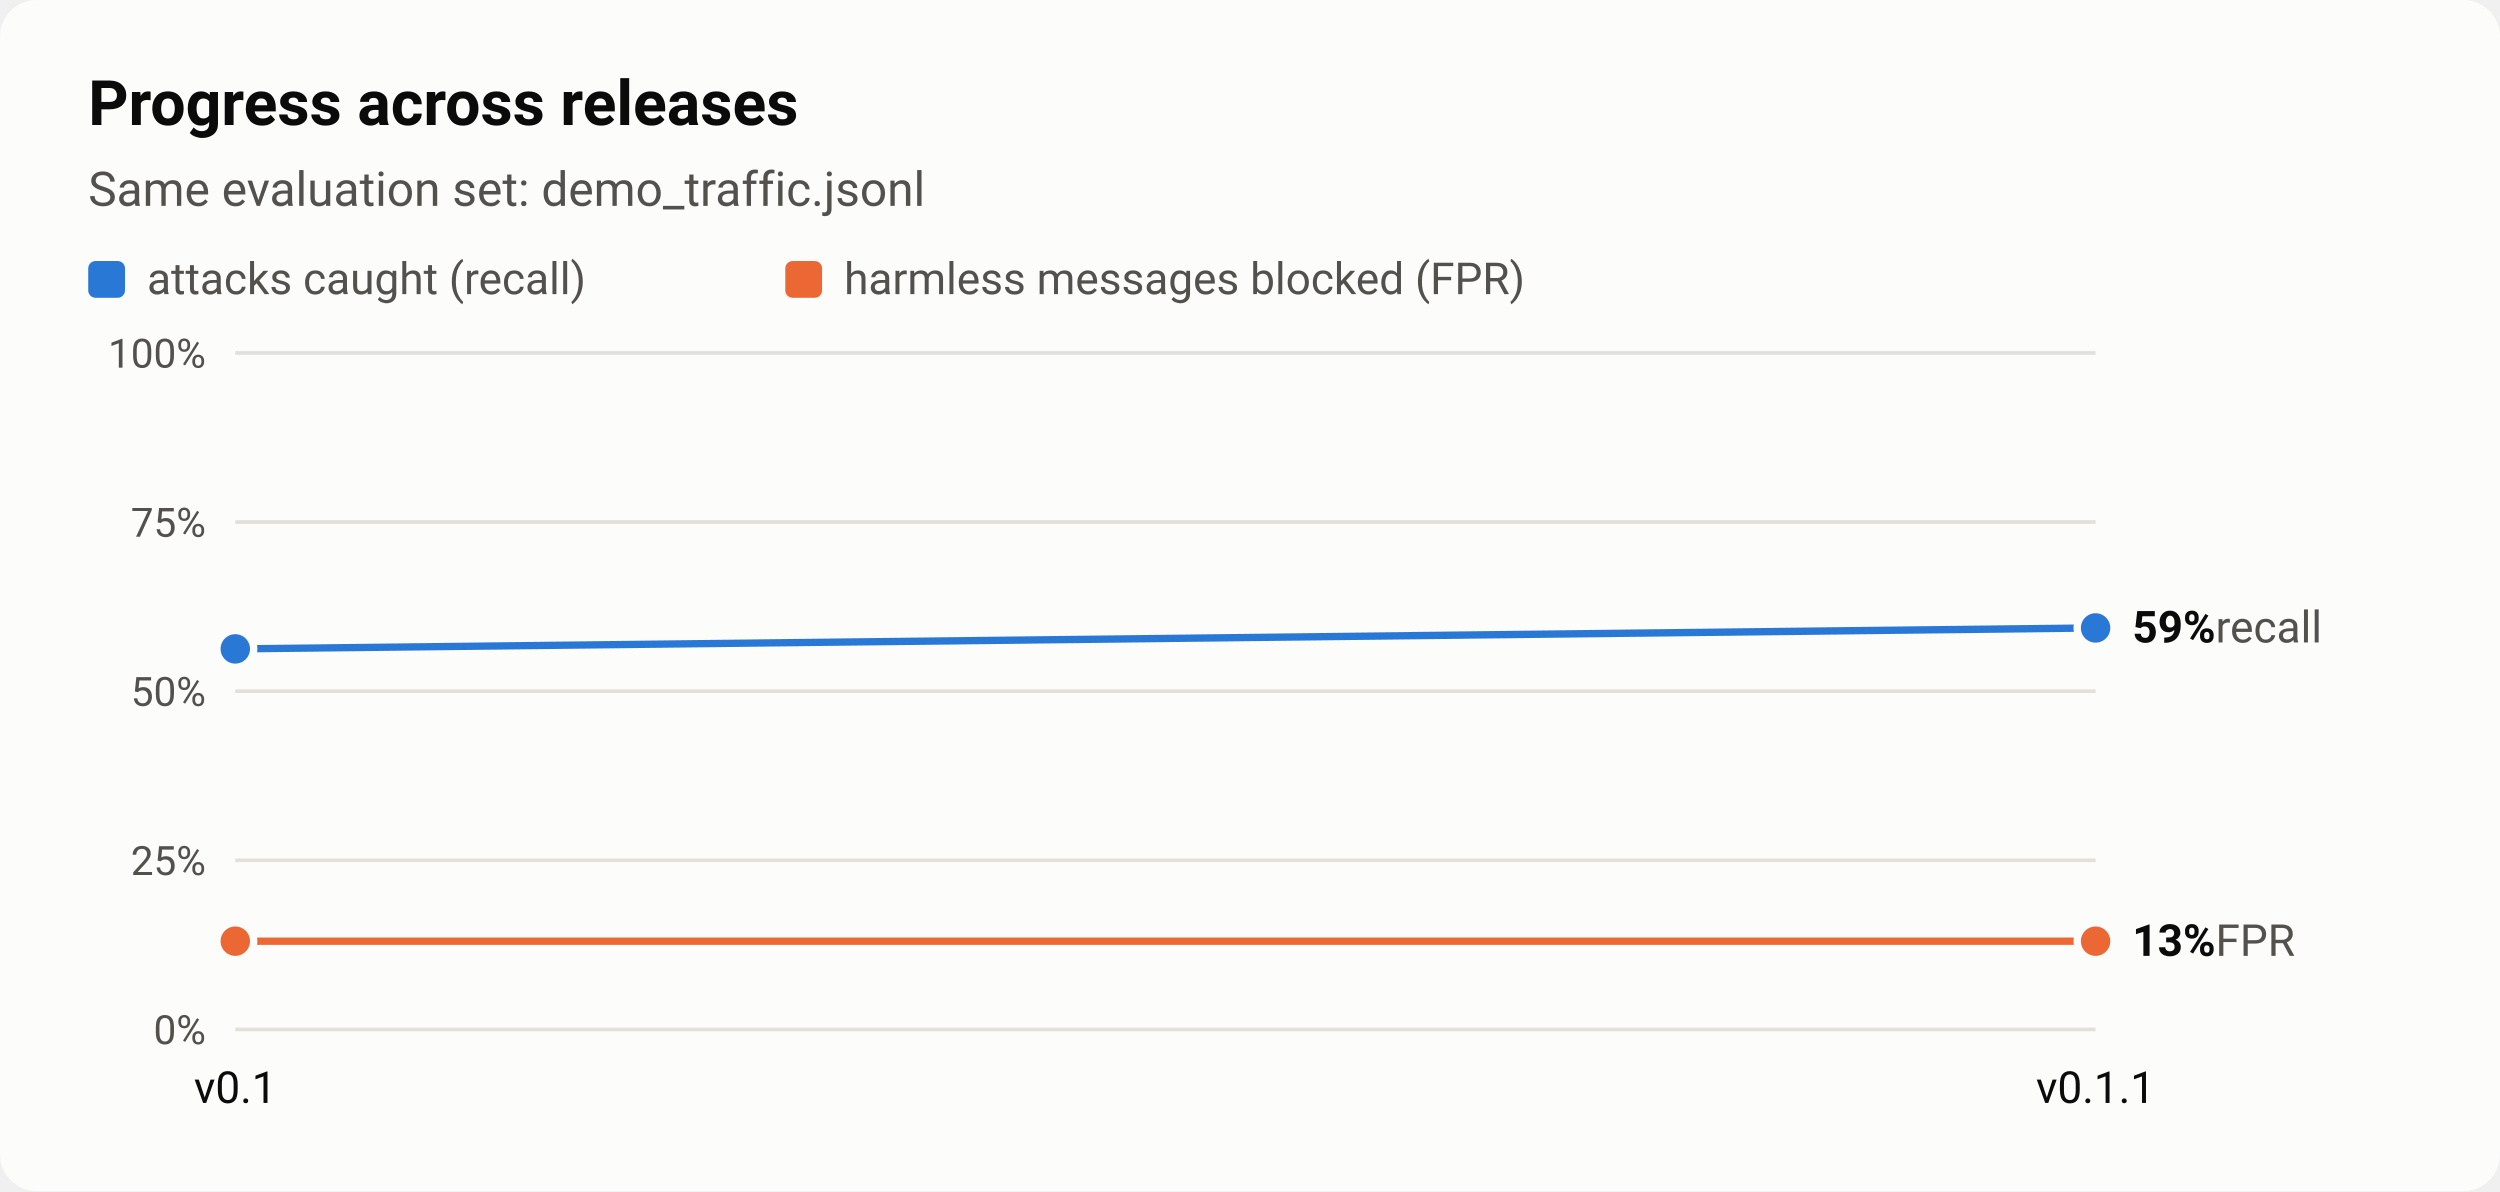
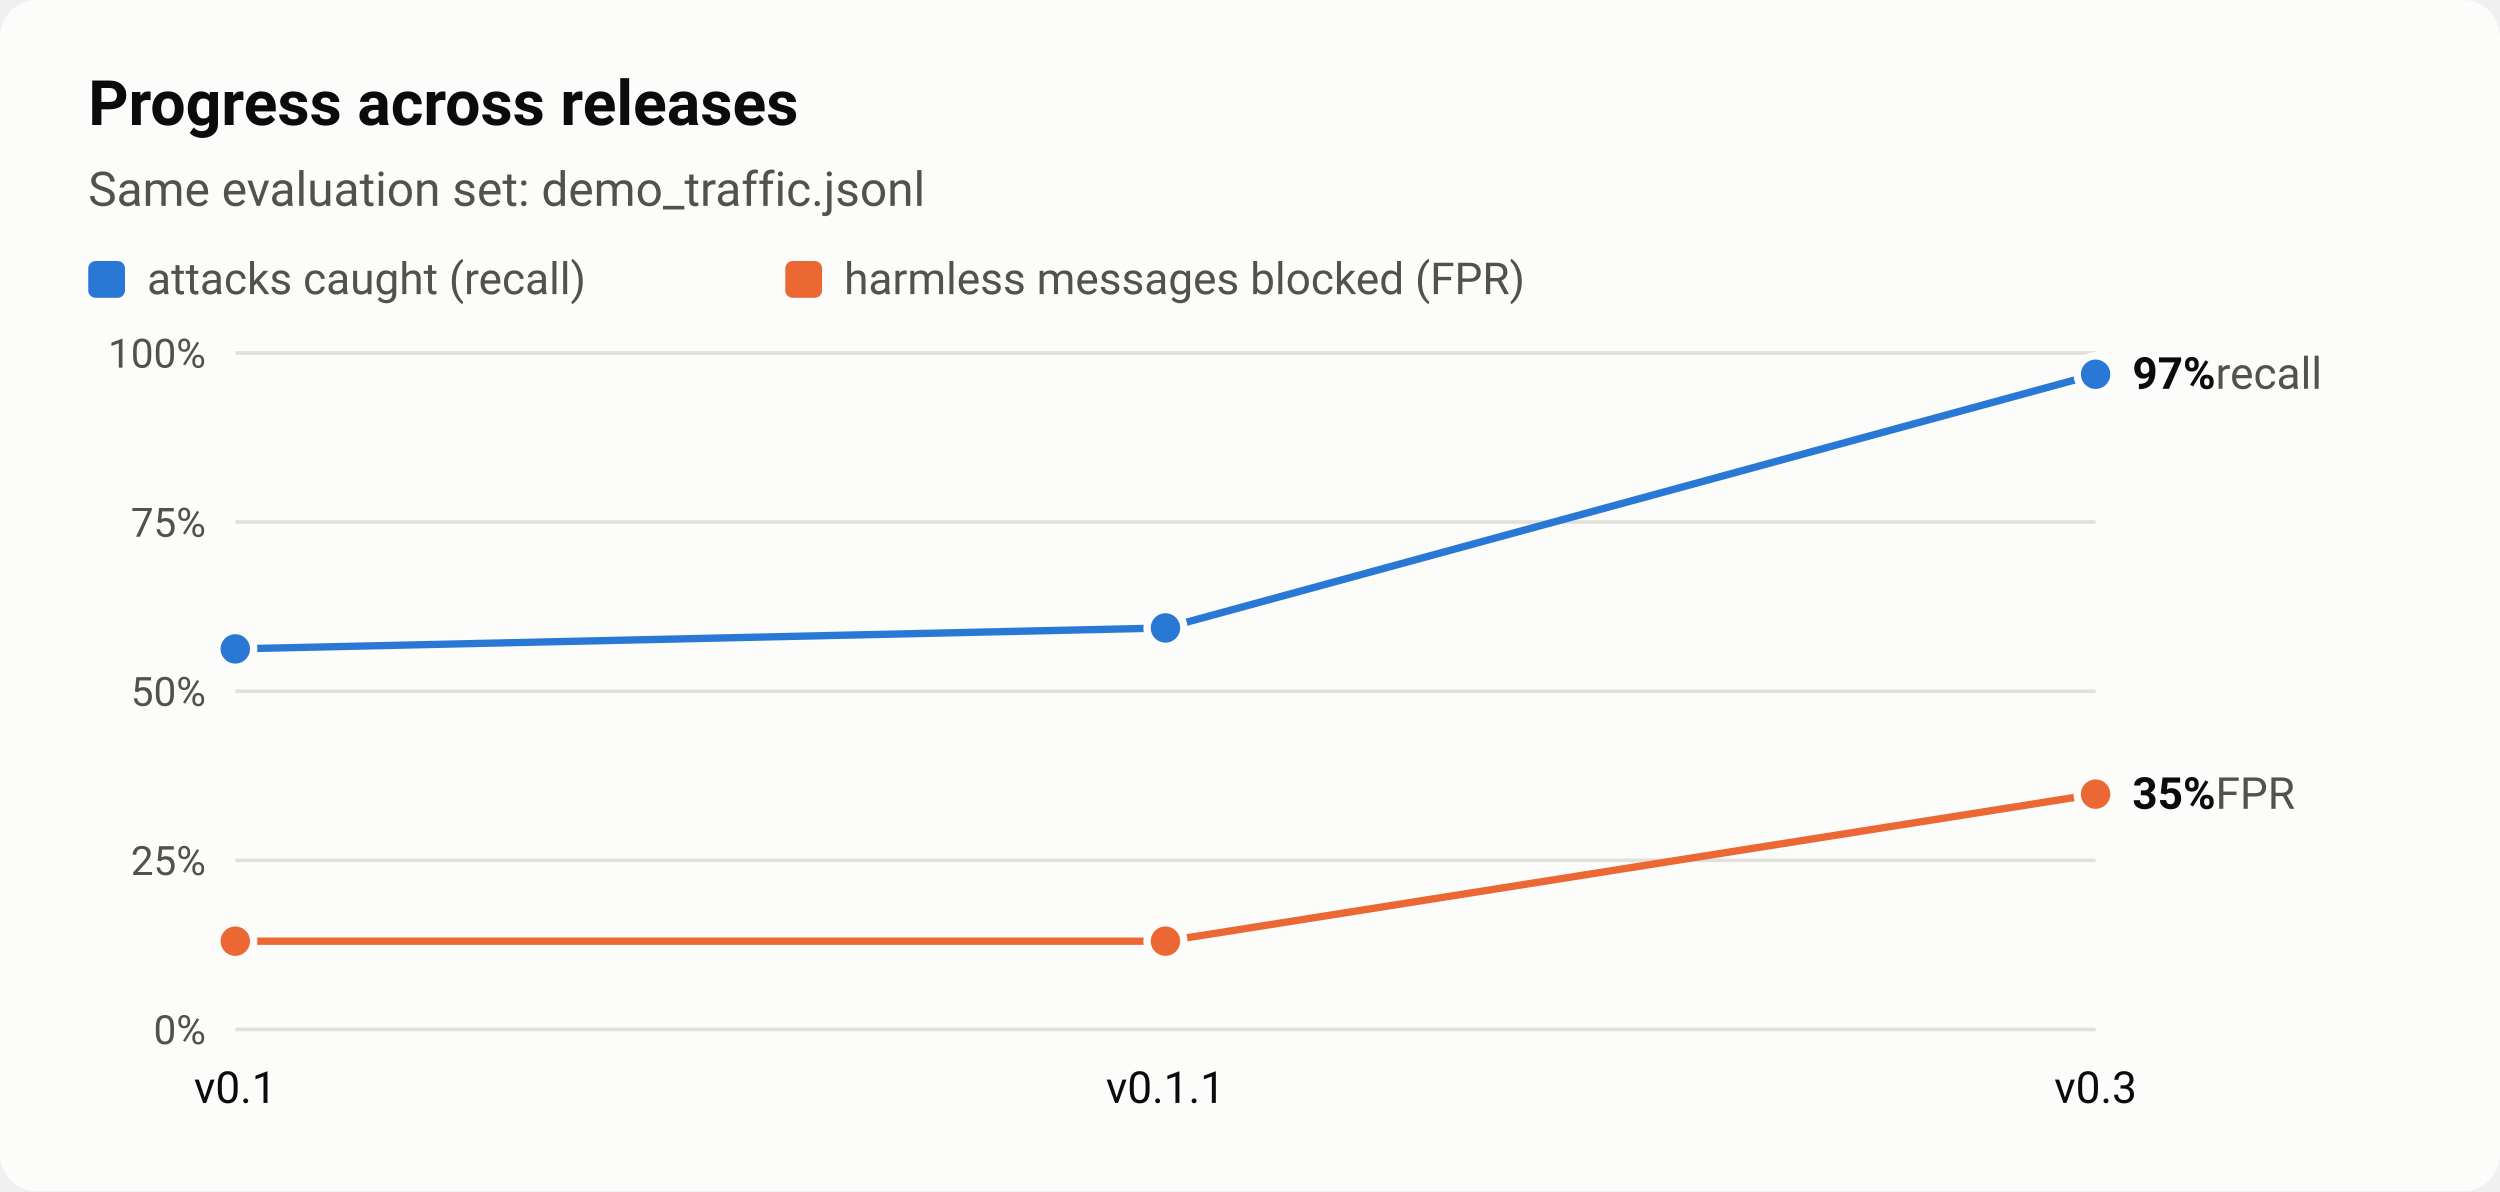
<svg xmlns="http://www.w3.org/2000/svg" viewBox="0 0 680 324" width="100%" role="img" aria-label="Progress across releases">
  <style>
  .bg{fill:#fcfcfb}.t1{fill:#0b0b0b}.t2{fill:#52514e}.grid{stroke:#e1e0d9}
  .s1{fill:#2a78d6;stroke:#2a78d6}.s2{fill:#eb6834;stroke:#eb6834}.ring{stroke:#fcfcfb}
  .l1{fill:none;stroke:#2a78d6}.l2{fill:none;stroke:#eb6834}
  .ref{stroke:#8a8983}
  text{font-family:system-ui,-apple-system,'Segoe UI',Roboto,sans-serif}
  @media (prefers-color-scheme:dark){
    .bg{fill:#1a1a19}.t1{fill:#ffffff}.t2{fill:#c3c2b7}.grid{stroke:#2c2c2a}
    .s1{fill:#3987e5;stroke:#3987e5}.s2{fill:#d95926;stroke:#d95926}.ring{stroke:#1a1a19}
    .l1{stroke:#3987e5}.l2{stroke:#d95926}
    .ref{stroke:#8a8983}
  }
</style>
  <rect class="bg" width="680" height="324" rx="10" />
  <text class="t1" x="24" y="34" font-size="17" font-weight="650">Progress across releases</text>
  <text class="t2" x="24" y="56" font-size="13">Same evaluation set: demo_traffic.jsonl</text>
  <rect class="s1" x="24" y="71" width="10" height="10" rx="2" stroke-width="0" />
  <text class="t2" x="40" y="80" font-size="12">attacks caught (recall)</text>
  <rect class="s2" x="213.6" y="71" width="10" height="10" rx="2" stroke-width="0" />
  <text class="t2" x="229.6" y="80" font-size="12">harmless messages blocked (FPR)</text>
  <line class="grid" x1="64" x2="570" y1="280.0" y2="280.0" stroke-width="1" />
  <text class="t2" x="56" y="284.0" font-size="11" text-anchor="end">0%</text>
  <line class="grid" x1="64" x2="570" y1="234.0" y2="234.0" stroke-width="1" />
  <text class="t2" x="56" y="238.0" font-size="11" text-anchor="end">25%</text>
  <line class="grid" x1="64" x2="570" y1="188.0" y2="188.0" stroke-width="1" />
  <text class="t2" x="56" y="192.0" font-size="11" text-anchor="end">50%</text>
  <line class="grid" x1="64" x2="570" y1="142.0" y2="142.0" stroke-width="1" />
  <text class="t2" x="56" y="146.0" font-size="11" text-anchor="end">75%</text>
  <line class="grid" x1="64" x2="570" y1="96.0" y2="96.0" stroke-width="1" />
  <text class="t2" x="56" y="100.0" font-size="11" text-anchor="end">100%</text>
  <text class="t1" x="64.0" y="300" font-size="12" text-anchor="middle">v0.1</text>
-   <text class="t1" x="570.0" y="300" font-size="12" text-anchor="middle">v0.1.1</text>
-   <polyline class="l1" points="64.0,176.5 570.0,170.8" stroke-width="2" stroke-linejoin="round" stroke-linecap="round" />
+   <text class="t1" x="317.0" y="300" font-size="12" text-anchor="middle">v0.1.1</text>
+   <text class="t1" x="570.0" y="300" font-size="12" text-anchor="middle">v0.3</text>
+   <polyline class="l1" points="64.0,176.5 317.0,170.8 570.0,101.8" stroke-width="2" stroke-linejoin="round" stroke-linecap="round" />
  <circle class="s1 ring" cx="64.0" cy="176.5" r="5" stroke-width="2" />
-   <circle class="s1 ring" cx="570.0" cy="170.8" r="5" stroke-width="2" />
-   <text class="t1" x="580.0" y="174.75" font-size="12" font-weight="600">59%<tspan class="t2" font-weight="400"> recall</tspan>
+   <circle class="s1 ring" cx="317.0" cy="170.8" r="5" stroke-width="2" />
+   <circle class="s1 ring" cx="570.0" cy="101.8" r="5" stroke-width="2" />
+   <text class="t1" x="580.0" y="105.75" font-size="12" font-weight="600">97%<tspan class="t2" font-weight="400"> recall</tspan>
  </text>
-   <polyline class="l2" points="64.0,256.0 570.0,256.0" stroke-width="2" stroke-linejoin="round" stroke-linecap="round" />
+   <polyline class="l2" points="64.0,256.0 317.0,256.0 570.0,216.0" stroke-width="2" stroke-linejoin="round" stroke-linecap="round" />
  <circle class="s2 ring" cx="64.0" cy="256.0" r="5" stroke-width="2" />
-   <circle class="s2 ring" cx="570.0" cy="256.0" r="5" stroke-width="2" />
-   <text class="t1" x="580.0" y="260.0" font-size="12" font-weight="600">13%<tspan class="t2" font-weight="400"> FPR</tspan>
+   <circle class="s2 ring" cx="317.0" cy="256.0" r="5" stroke-width="2" />
+   <circle class="s2 ring" cx="570.0" cy="216.0" r="5" stroke-width="2" />
+   <text class="t1" x="580.0" y="220.0" font-size="12" font-weight="600">35%<tspan class="t2" font-weight="400"> FPR</tspan>
  </text>
</svg>
